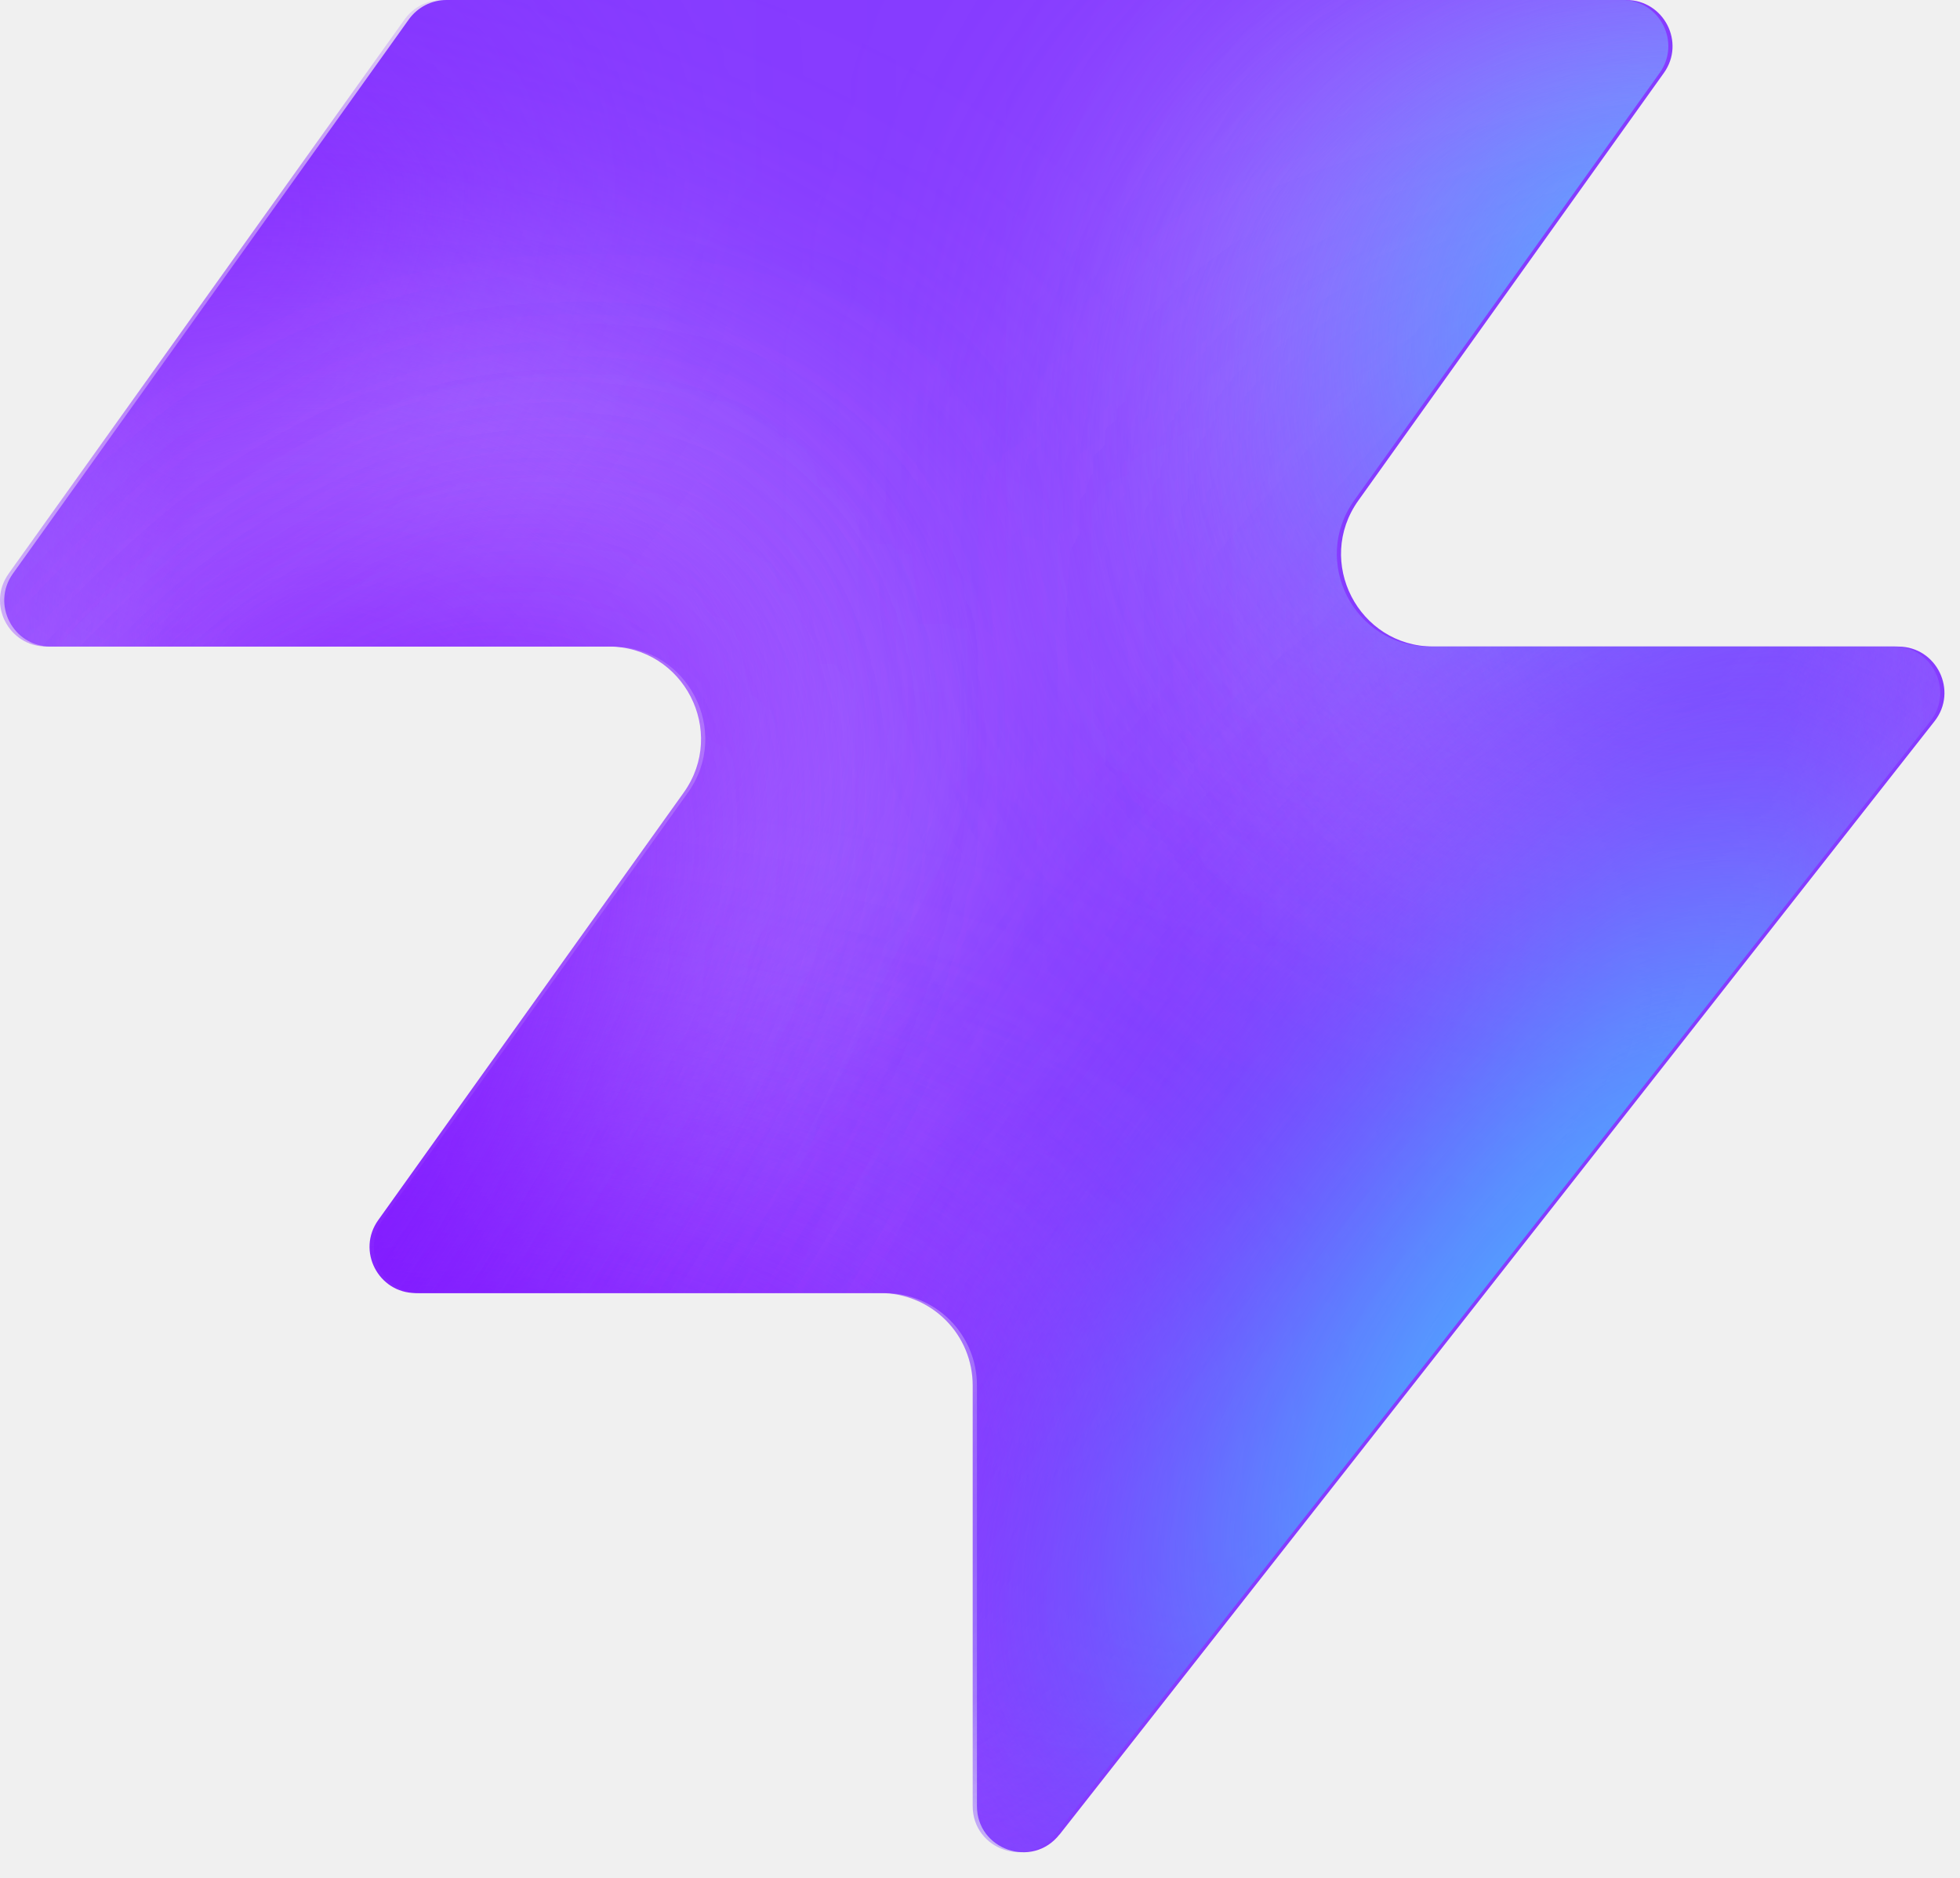
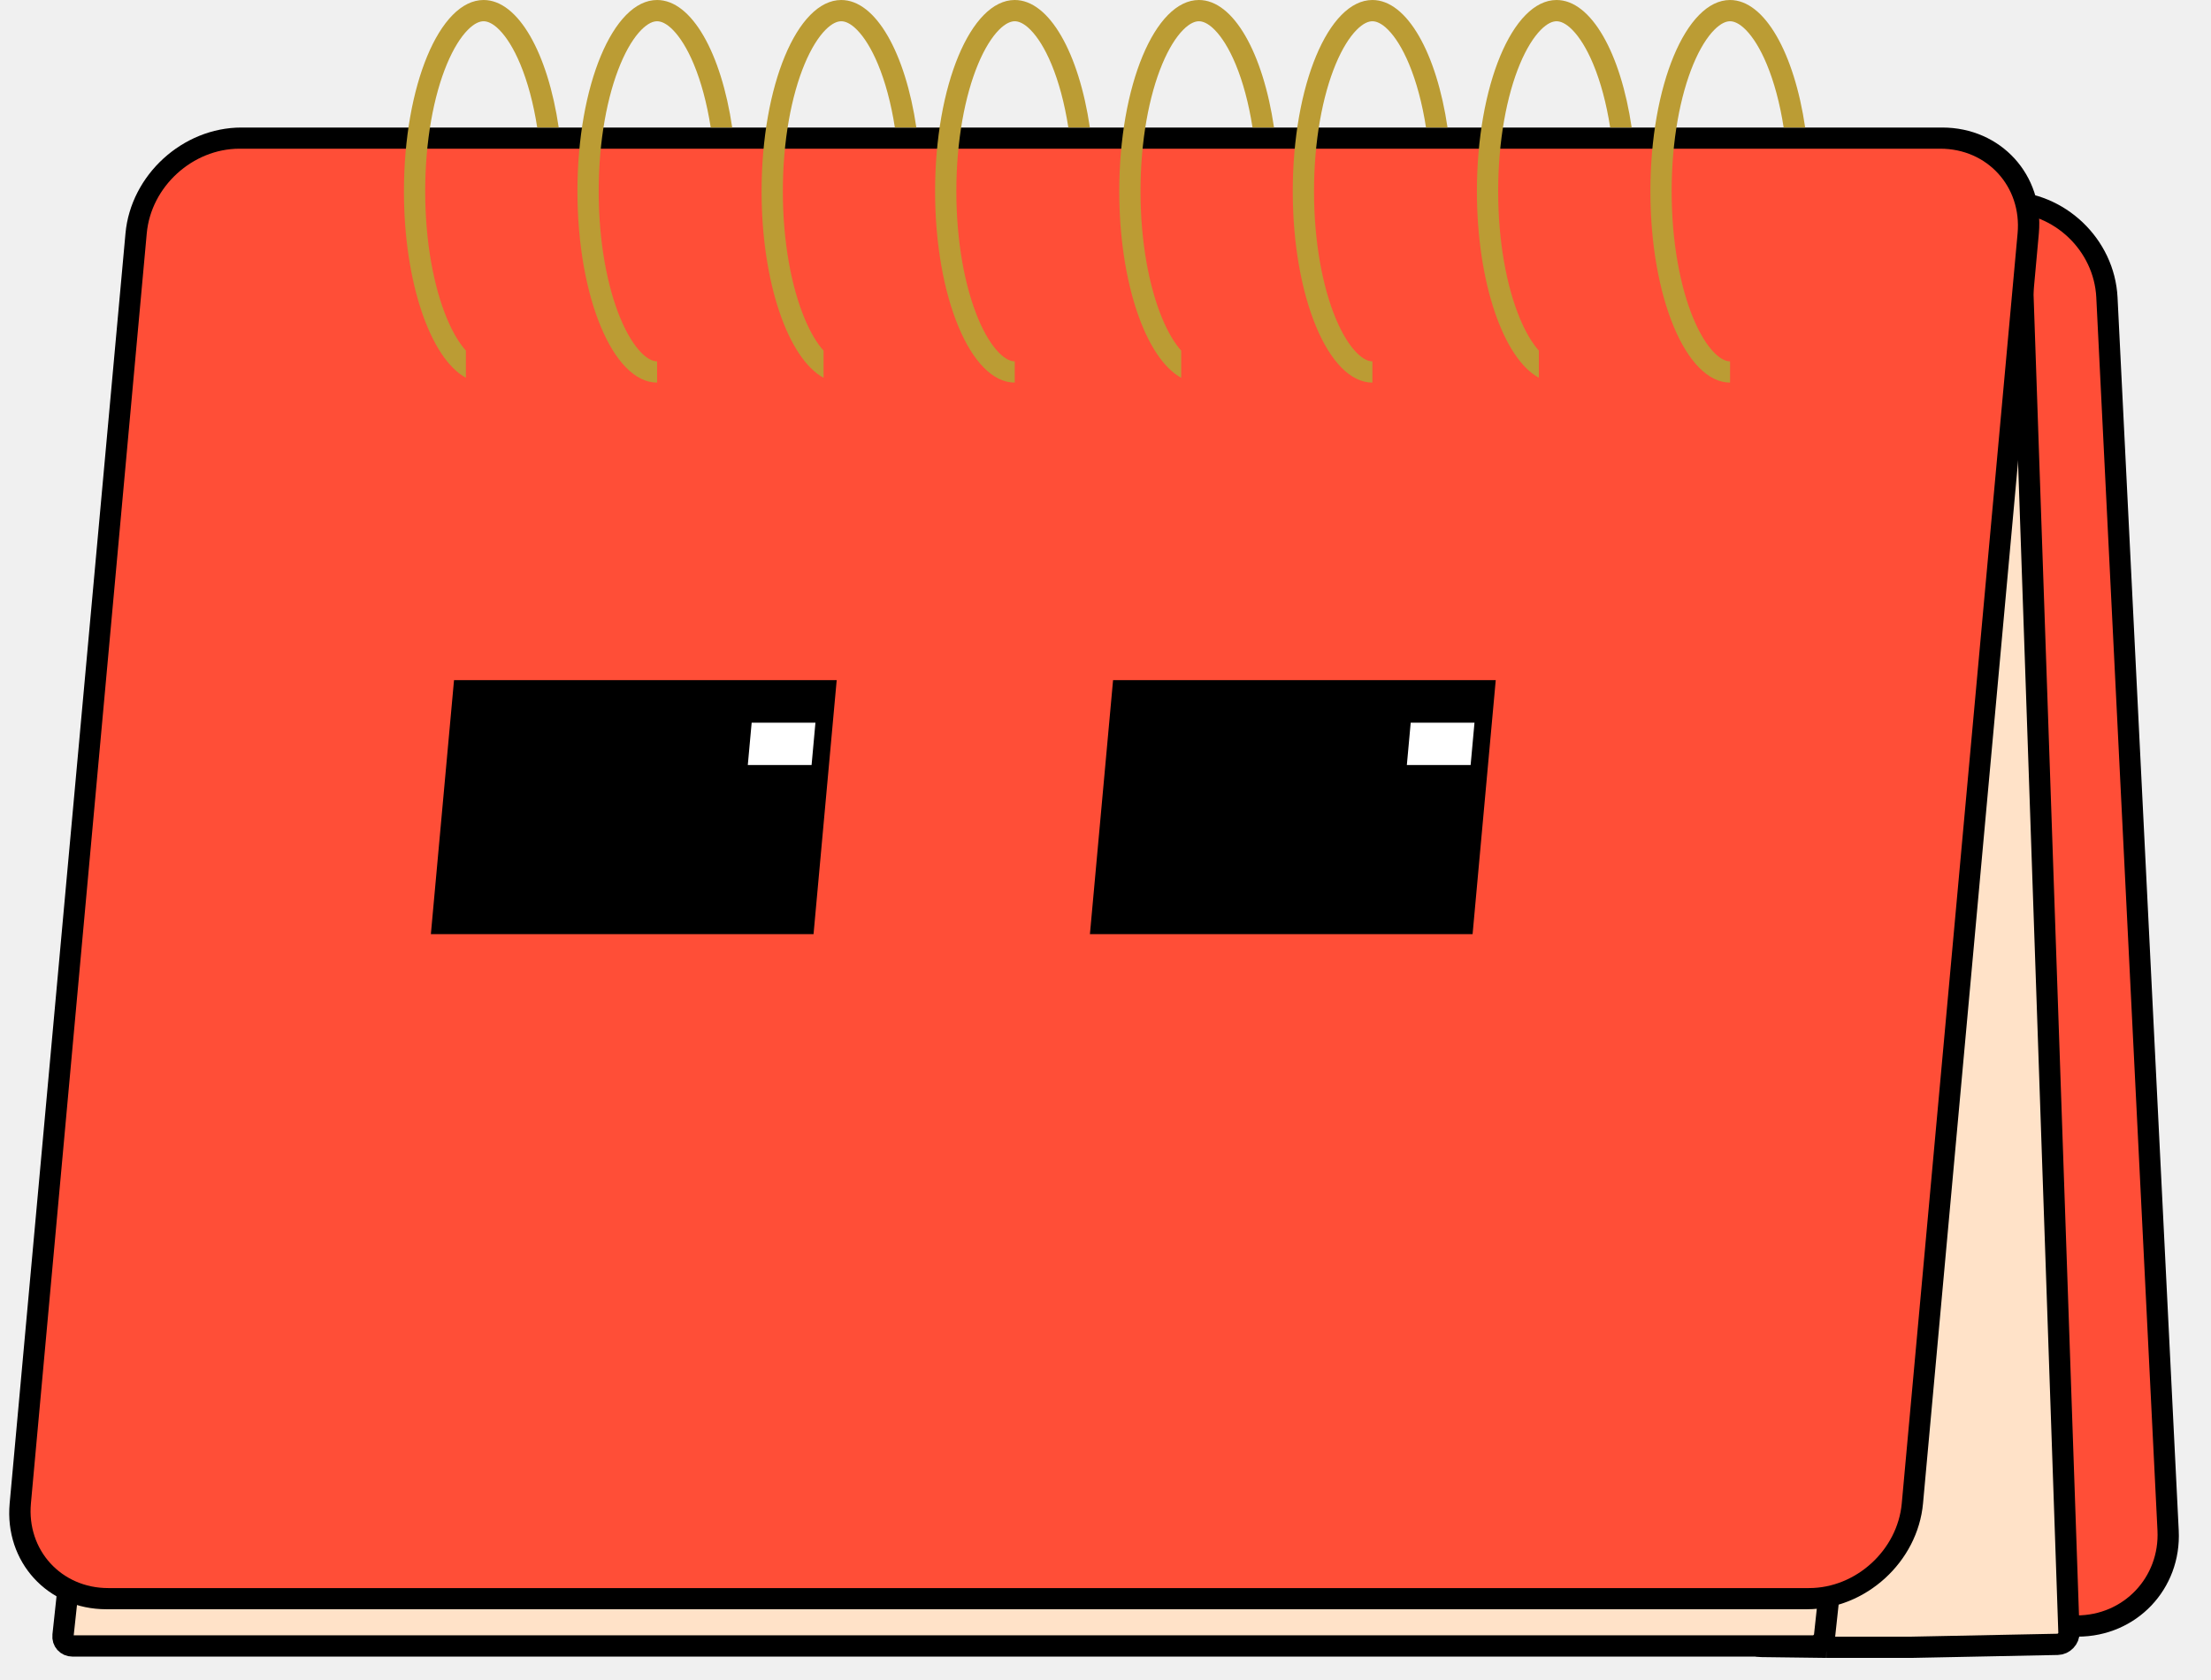
- <svg xmlns="http://www.w3.org/2000/svg" width="48" height="46" fill="none" viewBox="0 0 48 46">
-   <path fill="#863bff" d="M25.946 44.938c-.664.845-2.021.375-2.021-.698V33.937a2.26 2.26 0 0 0-2.262-2.262H10.287c-.92 0-1.456-1.04-.92-1.788l7.48-10.471c1.07-1.497 0-3.578-1.842-3.578H1.237c-.92 0-1.456-1.04-.92-1.788L10.013.474c.214-.297.556-.474.92-.474h28.894c.92 0 1.456 1.04.92 1.788l-7.48 10.471c-1.07 1.498 0 3.579 1.842 3.579h11.377c.943 0 1.473 1.088.89 1.83L25.947 44.94z" style="fill:#863bff;fill:color(display-p3 .525 .23 1);fill-opacity:1" />
-   <mask id="a" width="48" height="46" x="0" y="0" maskUnits="userSpaceOnUse" style="mask-type:alpha">
-     <path fill="#000" d="M25.842 44.938c-.664.844-2.021.375-2.021-.698V33.937a2.26 2.26 0 0 0-2.262-2.262H10.183c-.92 0-1.456-1.04-.92-1.788l7.48-10.471c1.07-1.498 0-3.579-1.842-3.579H1.133c-.92 0-1.456-1.04-.92-1.787L9.91.473c.214-.297.556-.474.92-.474h28.894c.92 0 1.456 1.04.92 1.788l-7.48 10.471c-1.07 1.498 0 3.578 1.842 3.578h11.377c.943 0 1.473 1.088.89 1.832L25.843 44.94z" style="fill:#000;fill-opacity:1" />
-   </mask>
-   <g mask="url(#a)">
-     <g filter="url(#b)">
-       <ellipse cx="5.508" cy="14.704" fill="#ede6ff" rx="5.508" ry="14.704" style="fill:#ede6ff;fill:color(display-p3 .927 .903 1);fill-opacity:1" transform="matrix(.00324 1 1 -.00324 -4.47 31.516)" />
-     </g>
-     <g filter="url(#c)">
-       <ellipse cx="10.399" cy="29.851" fill="#ede6ff" rx="10.399" ry="29.851" style="fill:#ede6ff;fill:color(display-p3 .927 .903 1);fill-opacity:1" transform="matrix(.00324 1 1 -.00324 -39.328 7.883)" />
-     </g>
-     <g filter="url(#d)">
-       <ellipse cx="5.508" cy="30.487" fill="#7e14ff" rx="5.508" ry="30.487" style="fill:#7e14ff;fill:color(display-p3 .492 .077 1);fill-opacity:1" transform="rotate(89.814 -25.913 -14.639)scale(1 -1)" />
-     </g>
-     <g filter="url(#e)">
-       <ellipse cx="5.508" cy="30.599" fill="#7e14ff" rx="5.508" ry="30.599" style="fill:#7e14ff;fill:color(display-p3 .492 .077 1);fill-opacity:1" transform="rotate(89.814 -32.644 -3.334)scale(1 -1)" />
-     </g>
-     <g filter="url(#f)">
-       <ellipse cx="5.508" cy="30.599" fill="#7e14ff" rx="5.508" ry="30.599" style="fill:#7e14ff;fill:color(display-p3 .492 .077 1);fill-opacity:1" transform="matrix(.00324 1 1 -.00324 -34.34 30.47)" />
-     </g>
-     <g filter="url(#g)">
-       <ellipse cx="14.072" cy="22.078" fill="#ede6ff" rx="14.072" ry="22.078" style="fill:#ede6ff;fill:color(display-p3 .927 .903 1);fill-opacity:1" transform="rotate(93.35 24.506 48.493)scale(-1 1)" />
-     </g>
-     <g filter="url(#h)">
-       <ellipse cx="3.47" cy="21.501" fill="#7e14ff" rx="3.47" ry="21.501" style="fill:#7e14ff;fill:color(display-p3 .492 .077 1);fill-opacity:1" transform="rotate(89.009 28.708 47.59)scale(-1 1)" />
-     </g>
-     <g filter="url(#i)">
-       <ellipse cx="3.47" cy="21.501" fill="#7e14ff" rx="3.47" ry="21.501" style="fill:#7e14ff;fill:color(display-p3 .492 .077 1);fill-opacity:1" transform="rotate(89.009 28.708 47.59)scale(-1 1)" />
-     </g>
-     <g filter="url(#j)">
-       <ellipse cx=".387" cy="8.972" fill="#7e14ff" rx="4.407" ry="29.108" style="fill:#7e14ff;fill:color(display-p3 .492 .077 1);fill-opacity:1" transform="rotate(39.51 .387 8.972)" />
-     </g>
-     <g filter="url(#k)">
-       <ellipse cx="47.523" cy="-6.092" fill="#7e14ff" rx="4.407" ry="29.108" style="fill:#7e14ff;fill:color(display-p3 .492 .077 1);fill-opacity:1" transform="rotate(37.892 47.523 -6.092)" />
-     </g>
-     <g filter="url(#l)">
-       <ellipse cx="41.412" cy="6.333" fill="#47bfff" rx="5.971" ry="9.665" style="fill:#47bfff;fill:color(display-p3 .28 .748 1);fill-opacity:1" transform="rotate(37.892 41.412 6.333)" />
-     </g>
-     <g filter="url(#m)">
-       <ellipse cx="-1.879" cy="38.332" fill="#7e14ff" rx="4.407" ry="29.108" style="fill:#7e14ff;fill:color(display-p3 .492 .077 1);fill-opacity:1" transform="rotate(37.892 -1.88 38.332)" />
-     </g>
-     <g filter="url(#n)">
-       <ellipse cx="-1.879" cy="38.332" fill="#7e14ff" rx="4.407" ry="29.108" style="fill:#7e14ff;fill:color(display-p3 .492 .077 1);fill-opacity:1" transform="rotate(37.892 -1.88 38.332)" />
-     </g>
-     <g filter="url(#o)">
-       <ellipse cx="35.651" cy="29.907" fill="#7e14ff" rx="4.407" ry="29.108" style="fill:#7e14ff;fill:color(display-p3 .492 .077 1);fill-opacity:1" transform="rotate(37.892 35.651 29.907)" />
-     </g>
-     <g filter="url(#p)">
-       <ellipse cx="38.418" cy="32.4" fill="#47bfff" rx="5.971" ry="15.297" style="fill:#47bfff;fill:color(display-p3 .28 .748 1);fill-opacity:1" transform="rotate(37.892 38.418 32.4)" />
-     </g>
-   </g>
-   <defs>
-     <filter id="b" width="60.045" height="41.654" x="-19.77" y="16.149" color-interpolation-filters="sRGB" filterUnits="userSpaceOnUse">
-       <feFlood flood-opacity="0" result="BackgroundImageFix" />
-       <feBlend in="SourceGraphic" in2="BackgroundImageFix" result="shape" />
-       <feGaussianBlur result="effect1_foregroundBlur_2002_17158" stdDeviation="7.659" />
-     </filter>
-     <filter id="c" width="90.34" height="51.437" x="-54.613" y="-7.533" color-interpolation-filters="sRGB" filterUnits="userSpaceOnUse">
-       <feFlood flood-opacity="0" result="BackgroundImageFix" />
-       <feBlend in="SourceGraphic" in2="BackgroundImageFix" result="shape" />
-       <feGaussianBlur result="effect1_foregroundBlur_2002_17158" stdDeviation="7.659" />
-     </filter>
-     <filter id="d" width="79.355" height="29.4" x="-49.64" y="2.03" color-interpolation-filters="sRGB" filterUnits="userSpaceOnUse">
-       <feFlood flood-opacity="0" result="BackgroundImageFix" />
-       <feBlend in="SourceGraphic" in2="BackgroundImageFix" result="shape" />
-       <feGaussianBlur result="effect1_foregroundBlur_2002_17158" stdDeviation="4.596" />
-     </filter>
-     <filter id="e" width="79.579" height="29.4" x="-45.045" y="20.029" color-interpolation-filters="sRGB" filterUnits="userSpaceOnUse">
-       <feFlood flood-opacity="0" result="BackgroundImageFix" />
-       <feBlend in="SourceGraphic" in2="BackgroundImageFix" result="shape" />
-       <feGaussianBlur result="effect1_foregroundBlur_2002_17158" stdDeviation="4.596" />
-     </filter>
-     <filter id="f" width="79.579" height="29.4" x="-43.513" y="21.178" color-interpolation-filters="sRGB" filterUnits="userSpaceOnUse">
-       <feFlood flood-opacity="0" result="BackgroundImageFix" />
-       <feBlend in="SourceGraphic" in2="BackgroundImageFix" result="shape" />
-       <feGaussianBlur result="effect1_foregroundBlur_2002_17158" stdDeviation="4.596" />
-     </filter>
-     <filter id="g" width="74.749" height="58.852" x="15.756" y="-17.901" color-interpolation-filters="sRGB" filterUnits="userSpaceOnUse">
-       <feFlood flood-opacity="0" result="BackgroundImageFix" />
-       <feBlend in="SourceGraphic" in2="BackgroundImageFix" result="shape" />
-       <feGaussianBlur result="effect1_foregroundBlur_2002_17158" stdDeviation="7.659" />
-     </filter>
-     <filter id="h" width="61.377" height="25.362" x="23.548" y="2.284" color-interpolation-filters="sRGB" filterUnits="userSpaceOnUse">
-       <feFlood flood-opacity="0" result="BackgroundImageFix" />
-       <feBlend in="SourceGraphic" in2="BackgroundImageFix" result="shape" />
-       <feGaussianBlur result="effect1_foregroundBlur_2002_17158" stdDeviation="4.596" />
-     </filter>
-     <filter id="i" width="61.377" height="25.362" x="23.548" y="2.284" color-interpolation-filters="sRGB" filterUnits="userSpaceOnUse">
-       <feFlood flood-opacity="0" result="BackgroundImageFix" />
-       <feBlend in="SourceGraphic" in2="BackgroundImageFix" result="shape" />
-       <feGaussianBlur result="effect1_foregroundBlur_2002_17158" stdDeviation="4.596" />
-     </filter>
-     <filter id="j" width="56.045" height="63.649" x="-27.636" y="-22.853" color-interpolation-filters="sRGB" filterUnits="userSpaceOnUse">
-       <feFlood flood-opacity="0" result="BackgroundImageFix" />
-       <feBlend in="SourceGraphic" in2="BackgroundImageFix" result="shape" />
-       <feGaussianBlur result="effect1_foregroundBlur_2002_17158" stdDeviation="4.596" />
-     </filter>
-     <filter id="k" width="54.814" height="64.646" x="20.116" y="-38.415" color-interpolation-filters="sRGB" filterUnits="userSpaceOnUse">
-       <feFlood flood-opacity="0" result="BackgroundImageFix" />
-       <feBlend in="SourceGraphic" in2="BackgroundImageFix" result="shape" />
-       <feGaussianBlur result="effect1_foregroundBlur_2002_17158" stdDeviation="4.596" />
-     </filter>
-     <filter id="l" width="33.541" height="35.313" x="24.641" y="-11.323" color-interpolation-filters="sRGB" filterUnits="userSpaceOnUse">
-       <feFlood flood-opacity="0" result="BackgroundImageFix" />
-       <feBlend in="SourceGraphic" in2="BackgroundImageFix" result="shape" />
-       <feGaussianBlur result="effect1_foregroundBlur_2002_17158" stdDeviation="4.596" />
-     </filter>
-     <filter id="m" width="54.814" height="64.646" x="-29.286" y="6.009" color-interpolation-filters="sRGB" filterUnits="userSpaceOnUse">
-       <feFlood flood-opacity="0" result="BackgroundImageFix" />
-       <feBlend in="SourceGraphic" in2="BackgroundImageFix" result="shape" />
-       <feGaussianBlur result="effect1_foregroundBlur_2002_17158" stdDeviation="4.596" />
-     </filter>
-     <filter id="n" width="54.814" height="64.646" x="-29.286" y="6.009" color-interpolation-filters="sRGB" filterUnits="userSpaceOnUse">
-       <feFlood flood-opacity="0" result="BackgroundImageFix" />
-       <feBlend in="SourceGraphic" in2="BackgroundImageFix" result="shape" />
-       <feGaussianBlur result="effect1_foregroundBlur_2002_17158" stdDeviation="4.596" />
-     </filter>
-     <filter id="o" width="54.814" height="64.646" x="8.244" y="-2.416" color-interpolation-filters="sRGB" filterUnits="userSpaceOnUse">
-       <feFlood flood-opacity="0" result="BackgroundImageFix" />
-       <feBlend in="SourceGraphic" in2="BackgroundImageFix" result="shape" />
-       <feGaussianBlur result="effect1_foregroundBlur_2002_17158" stdDeviation="4.596" />
-     </filter>
-     <filter id="p" width="39.409" height="43.623" x="18.713" y="10.588" color-interpolation-filters="sRGB" filterUnits="userSpaceOnUse">
-       <feFlood flood-opacity="0" result="BackgroundImageFix" />
-       <feBlend in="SourceGraphic" in2="BackgroundImageFix" result="shape" />
-       <feGaussianBlur result="effect1_foregroundBlur_2002_17158" stdDeviation="4.596" />
-     </filter>
-   </defs>
+ <svg xmlns="http://www.w3.org/2000/svg" width="104" height="79" viewBox="0 0 104 79" fill="none">
+   <rect x="0.525" y="0.499" width="89" height="67.084" rx="4.5" transform="matrix(1 0 0.0495471 0.998772 9.3317 9.00061)" fill="#FF4E37" stroke="black" />
+   <path d="M94.108 12.377C94.215 11.782 95.081 11.77 95.102 12.363L97.318 76.804C97.328 77.097 97.079 77.357 96.783 77.363L89.897 77.501L85.906 77.501L85.907 77.501L82.832 77.462C82.541 77.458 82.336 77.207 82.389 76.917L94.108 12.377Z" fill="#FFE2C8" stroke="black" />
+   <path d="M4.483 67.497H86.344C86.621 67.497 86.82 67.72 86.791 67.994L85.825 76.942C85.796 77.217 85.548 77.439 85.271 77.439H3.41C3.134 77.439 2.934 77.217 2.964 76.942L3.929 67.994C3.959 67.72 4.207 67.497 4.483 67.497Z" fill="#FFE2C8" stroke="black" />
+   <rect x="0.455" y="0.498" width="89" height="69" rx="4.5" transform="matrix(1 0 -0.0908064 0.995869 6.40166 6.00206)" fill="#FF4E37" stroke="black" />
+   <path d="M21.356 32H39.356L38.267 43.95H20.267L21.356 32Z" fill="black" />
+   <path d="M52.356 32H70.356L69.267 43.95H51.267L52.356 32Z" fill="black" />
+   <rect width="3" height="2" transform="matrix(1 0 -0.0908064 0.995869 66.3564 34)" fill="white" />
+   <rect width="3" height="2" transform="matrix(1 0 -0.0908064 0.995869 35.3564 34)" fill="white" />
+   <path d="M73.217 0C74.848 7.65753e-05 76.236 2.505 76.75 6H75.739C75.561 4.853 75.284 3.84 74.943 3.021C74.634 2.279 74.292 1.744 73.963 1.409C73.637 1.078 73.386 1 73.217 1C73.048 1 72.796 1.078 72.471 1.409C72.142 1.744 71.799 2.279 71.49 3.021C70.874 4.5 70.47 6.614 70.47 9C70.47 11.386 70.874 13.5 71.49 14.979C71.772 15.655 72.082 16.159 72.384 16.496V17.773C70.716 16.862 69.47 13.282 69.47 9C69.47 4.03 71.147 0 73.217 0Z" fill="#BB9C34" />
+   <path d="M81.377 0C83.008 0 84.397 2.504 84.911 6H83.899C83.721 4.853 83.445 3.84 83.103 3.021C82.795 2.279 82.452 1.744 82.123 1.409C81.797 1.079 81.546 1 81.377 1C81.208 1 80.956 1.079 80.631 1.409C80.302 1.744 79.959 2.279 79.65 3.021C79.034 4.5 78.63 6.614 78.63 9C78.63 11.386 79.034 13.5 79.65 14.979C79.959 15.721 80.302 16.256 80.631 16.591C80.956 16.921 81.208 17 81.377 17L81.378 16.999V17.999L81.377 18C79.308 17.999 77.63 13.97 77.63 9C77.63 4.03 79.308 0.001 81.377 0Z" fill="#BB9C34" />
+   <path d="M56.394 0C58.025 0 59.412 2.504 59.927 6H58.916C58.737 4.853 58.461 3.84 58.12 3.021C57.811 2.279 57.469 1.744 57.14 1.409C56.814 1.078 56.562 1 56.394 1C56.225 1 55.973 1.078 55.648 1.409C55.318 1.744 54.976 2.279 54.667 3.021C54.051 4.5 53.647 6.614 53.647 9C53.647 11.386 54.051 13.5 54.667 14.979C54.948 15.655 55.259 16.159 55.56 16.496V17.773C53.893 16.862 52.647 13.281 52.647 9C52.647 4.03 54.324 0 56.394 0Z" fill="#BB9C34" />
+   <path d="M64.555 0C66.186 0 67.574 2.505 68.088 6H67.076C66.898 4.854 66.622 3.84 66.281 3.021C65.972 2.279 65.63 1.744 65.301 1.409C64.975 1.079 64.724 1 64.555 1C64.386 1 64.134 1.079 63.809 1.409C63.48 1.744 63.137 2.279 62.828 3.021C62.212 4.5 61.808 6.614 61.808 9C61.808 11.386 62.212 13.5 62.828 14.979C63.137 15.721 63.48 16.256 63.809 16.591C64.134 16.921 64.386 17 64.555 17V18C62.485 18 60.808 13.97 60.808 9C60.808 4.03 62.485 0 64.555 0Z" fill="#BB9C34" />
+   <path d="M39.57 0C41.202 0 42.589 2.504 43.103 6H42.093C41.914 4.853 41.638 3.84 41.297 3.021C40.988 2.279 40.645 1.744 40.316 1.409C39.991 1.078 39.739 1 39.57 1C39.401 1 39.15 1.079 38.824 1.409C38.495 1.744 38.153 2.279 37.844 3.021C37.228 4.5 36.823 6.614 36.823 9C36.823 11.386 37.228 13.5 37.844 14.979C38.125 15.656 38.436 16.16 38.738 16.497V17.774C37.07 16.864 35.823 13.282 35.823 9C35.823 4.03 37.501 0.001 39.57 0Z" fill="#BB9C34" />
+   <path d="M47.731 0C49.363 0 50.75 2.505 51.265 6H50.253C50.074 4.853 49.799 3.84 49.458 3.021C49.149 2.279 48.807 1.744 48.477 1.409C48.152 1.078 47.9 1 47.731 1C47.563 1 47.311 1.079 46.985 1.409C46.656 1.744 46.314 2.279 46.005 3.021C45.389 4.5 44.984 6.614 44.984 9C44.984 11.386 45.389 13.5 46.005 14.979C46.314 15.721 46.656 16.256 46.985 16.591C47.311 16.921 47.563 17 47.731 17V18C45.662 18 43.984 13.97 43.984 9C43.984 4.03 45.662 0 47.731 0Z" fill="#BB9C34" />
+   <path d="M22.747 0C24.379 0 25.767 2.504 26.281 6H25.27C25.091 4.853 24.815 3.84 24.474 3.021C24.165 2.279 23.822 1.744 23.493 1.409C23.168 1.079 22.916 1 22.747 1C22.578 1 22.326 1.079 22.001 1.409C21.672 1.744 21.329 2.279 21.02 3.021C20.404 4.5 20 6.614 20 9C20 11.386 20.404 13.5 21.02 14.979C21.302 15.656 21.613 16.16 21.915 16.497V17.774C20.247 16.864 19 13.282 19 9C19 4.03 20.678 0.001 22.747 0Z" fill="#BB9C34" />
+   <path d="M30.908 0C32.54 0 33.927 2.505 34.441 6H33.431C33.252 4.853 32.976 3.84 32.635 3.021C32.326 2.279 31.983 1.744 31.654 1.409C31.329 1.078 31.077 1 30.908 1C30.739 1 30.488 1.079 30.162 1.409C29.833 1.744 29.491 2.279 29.182 3.021C28.566 4.5 28.161 6.614 28.161 9C28.161 11.386 28.566 13.5 29.182 14.979C29.491 15.721 29.833 16.256 30.162 16.591C30.488 16.922 30.739 17 30.908 17V18C28.839 18 27.161 13.97 27.161 9C27.161 4.03 28.839 0 30.908 0Z" fill="#BB9C34" />
</svg>
